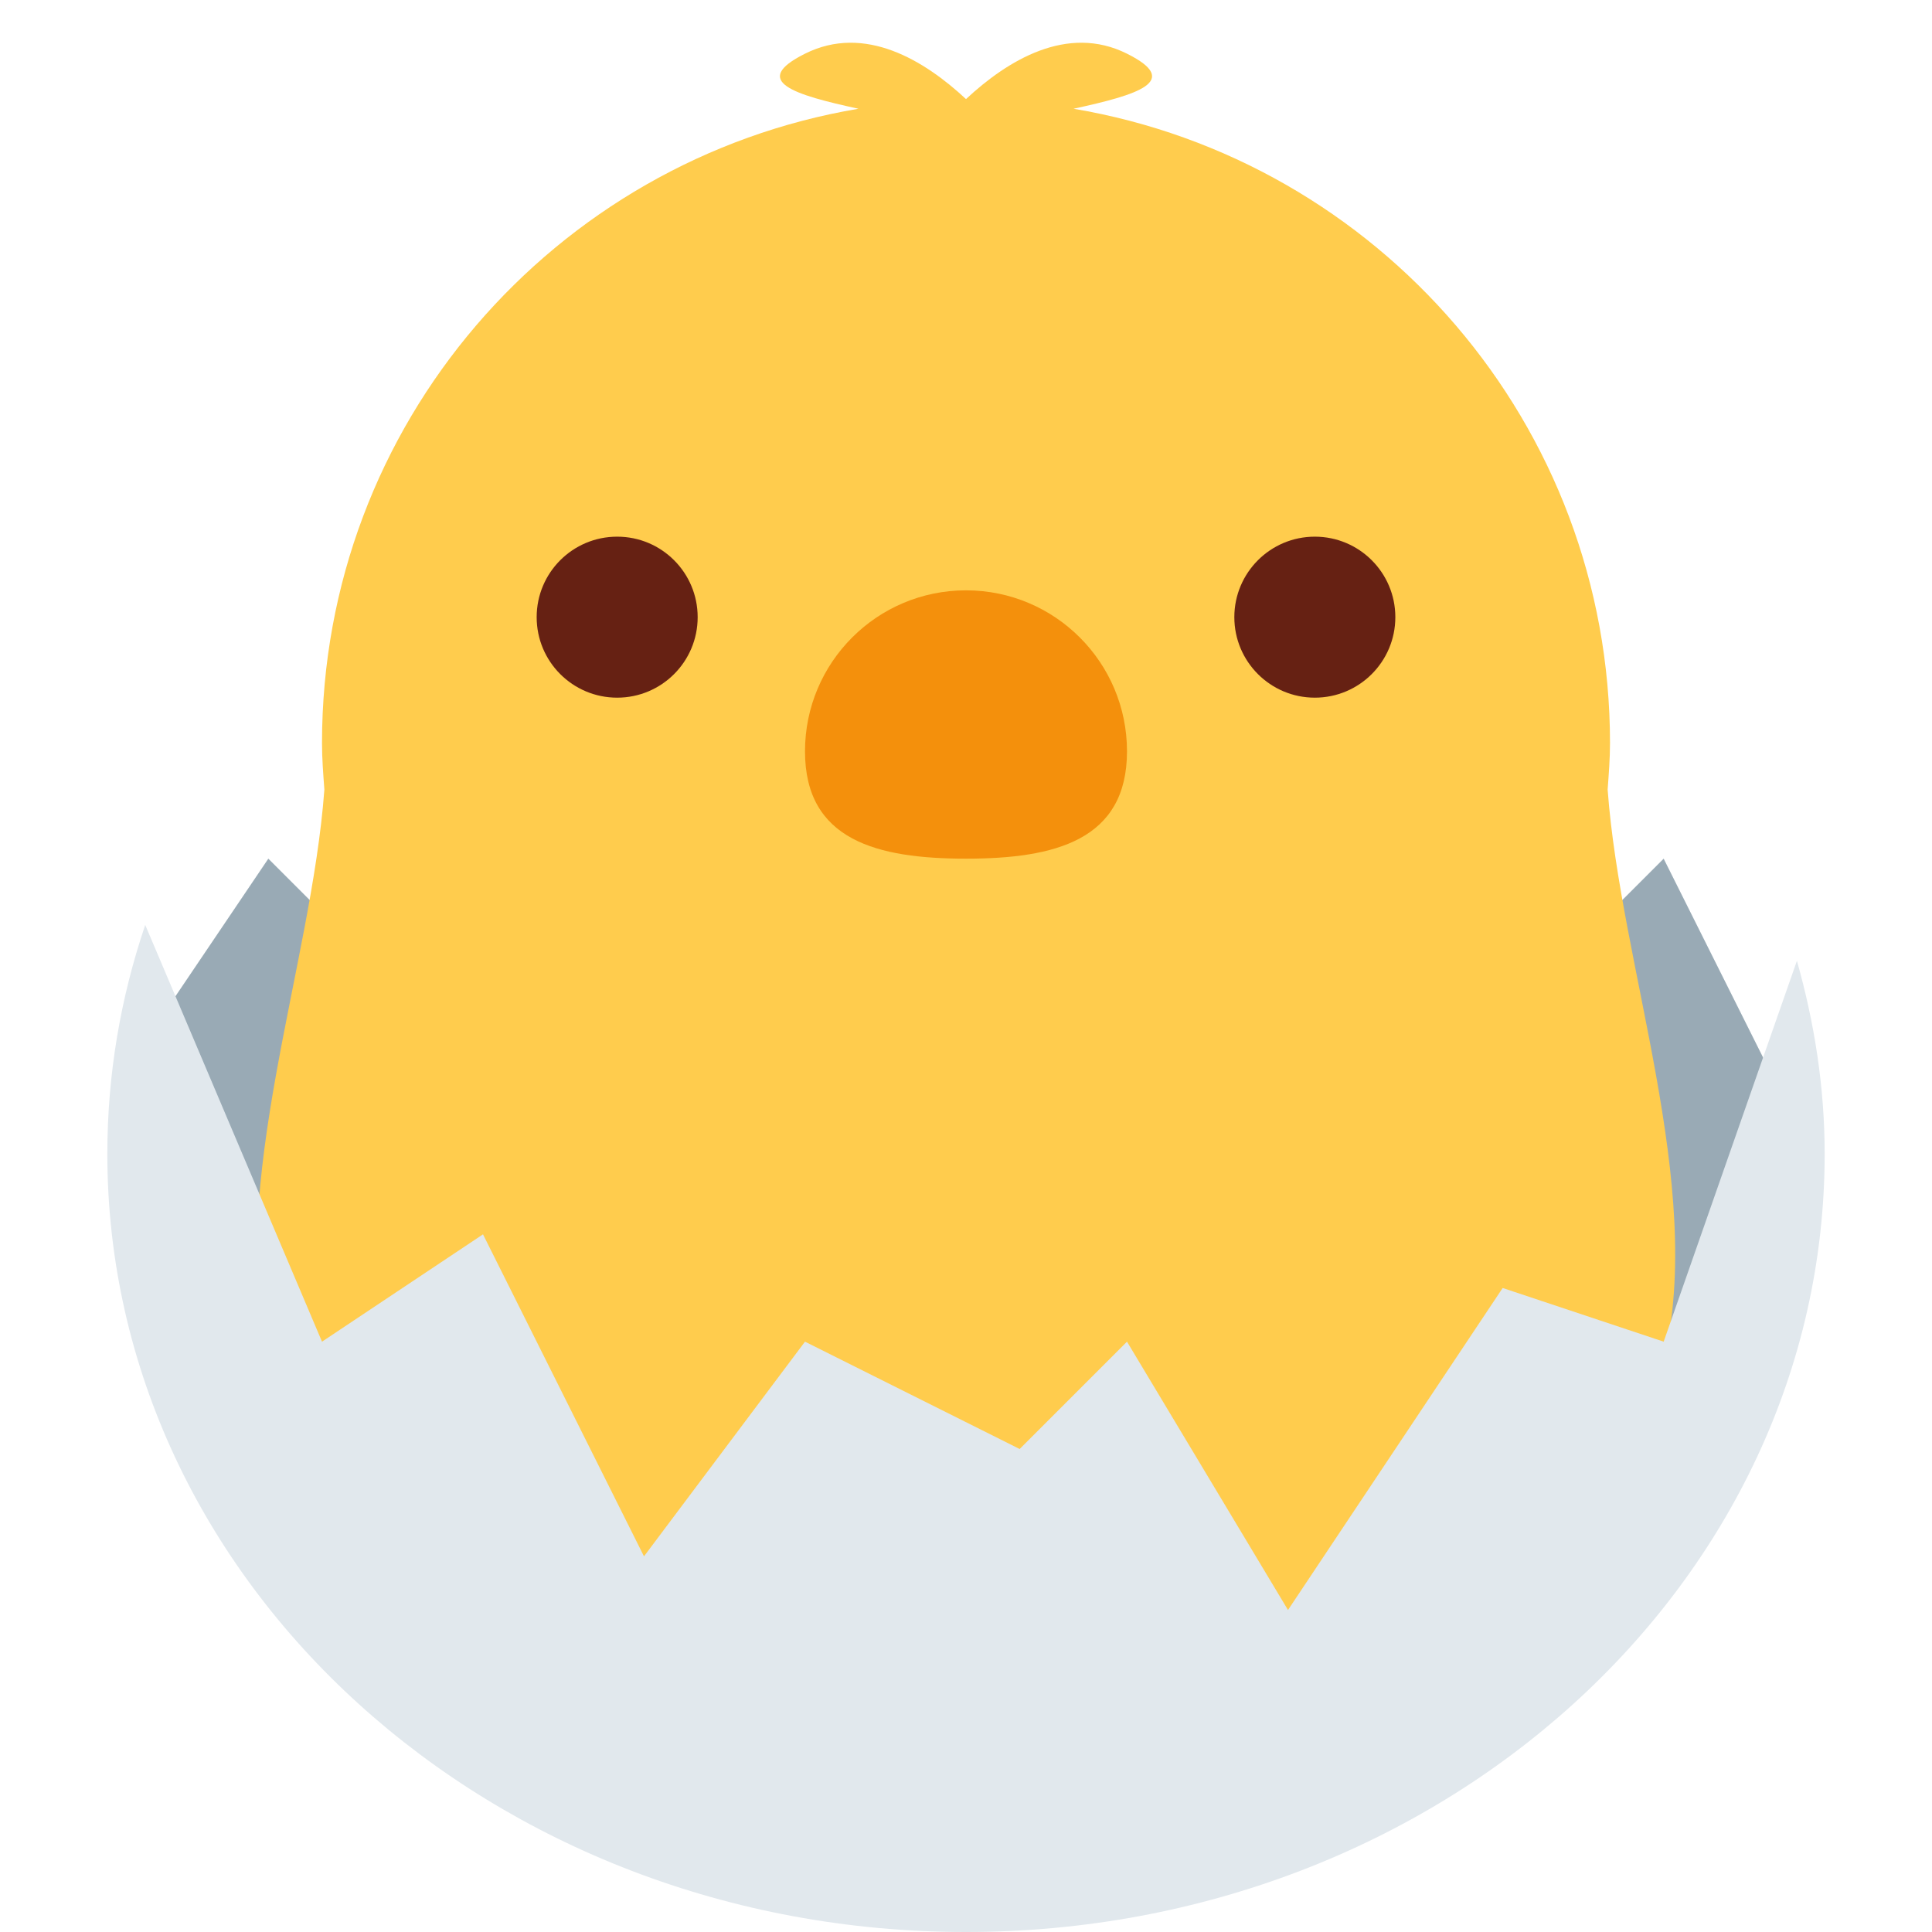
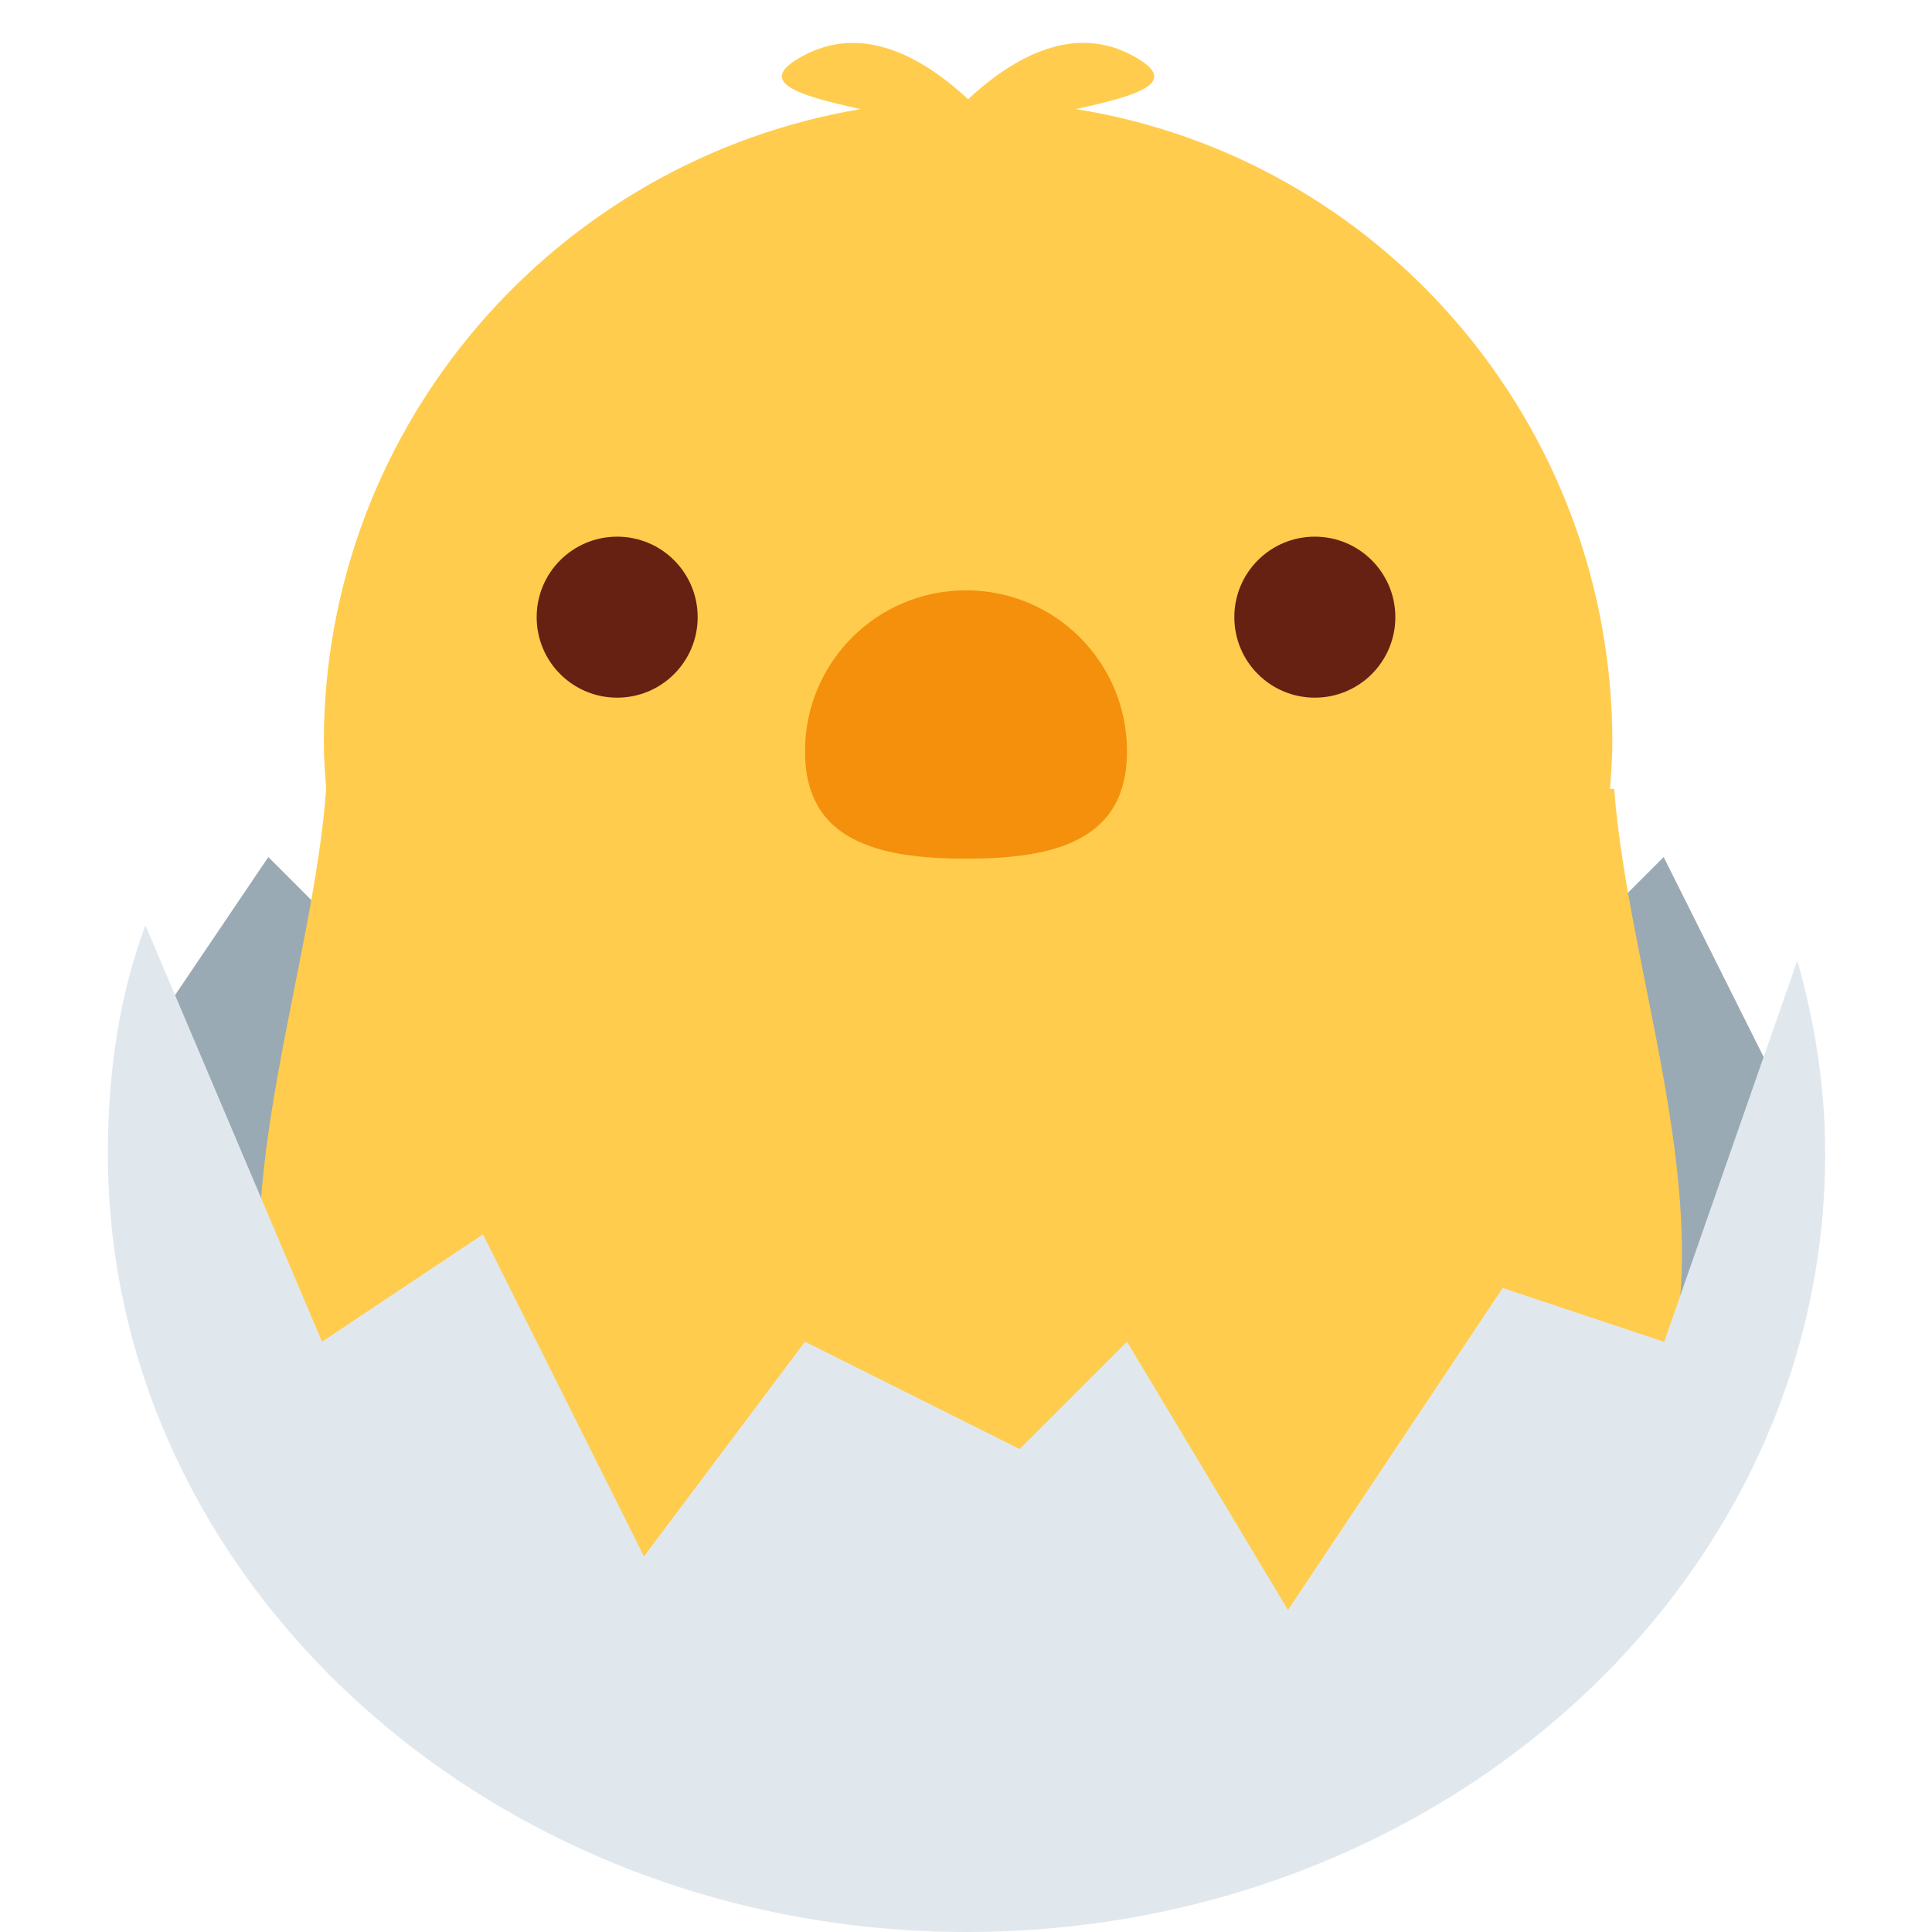
- <svg xmlns="http://www.w3.org/2000/svg" viewBox="0 0 45 45" style="enable-background:new 0 0 45 45;" xml:space="preserve" version="1.1" id="svg2">
-   <defs id="defs6">
-     <clipPath id="clipPath20" clipPathUnits="userSpaceOnUse">
-       <path id="path22" d="M 0,36 36,36 36,0 0,0 0,36 Z" />
+ <svg xmlns="http://www.w3.org/2000/svg" style="enable-background:new 0 0 45 45" xml:space="preserve" version="1.1" viewBox="0 0 45 45">
+   <defs>
+     <clipPath id="a" clipPathUnits="userSpaceOnUse">
+       <path d="m0 36h36v-36h-36v36z" />
    </clipPath>
  </defs>
-   <g transform="matrix(1.25,0,0,-1.25,0,45)" id="g10">
-     <g transform="translate(2.75,16.667)" id="g12">
-       <path id="path14" style="fill:#99aab5;fill-opacity:1;fill-rule:nonzero;stroke:none" d="m 0,0 2.25,3.333 3,-3 4,2 3,-3 4,6 4,-3 3,1 2,-3 3,3 2,-4 -2,-7 -11,-5 -11,2 -6,6 L 0,0 Z" />
+   <g transform="matrix(1.25,0,0,-1.25,0,45)">
+     <g transform="translate(2.75 16.7)">
+       <path d="m0 0 2.25 3.33 3-3 4 2 3-3 4 6 4-3 3 1 2-3 3 3 2-4-2-7-11-5-11 2-6 6l-0.2 4.7z" fill="#99aab5" />
    </g>
-     <g id="g16">
-       <g clip-path="url(#clipPath20)" id="g18">
-         <g transform="translate(29.9561,21.2876)" id="g24">
-           <path id="path26" style="fill:#ffcc4d;fill-opacity:1;fill-rule:nonzero;stroke:none" d="m 0,0 c 0.021,0.288 0.044,0.574 0.044,0.867 0,5.943 -4.324,10.864 -9.996,11.819 1.189,0.259 2.031,0.509 0.996,1.026 -1.115,0.558 -2.231,-0.129 -2.999,-0.845 l -10e-4,0 -0.001,0 c -0.769,0.716 -1.883,1.403 -2.999,0.845 -1.035,-0.517 -0.193,-0.767 0.996,-1.026 -5.671,-0.955 -9.996,-5.876 -9.996,-11.819 0,-0.293 0.023,-0.579 0.044,-0.867 -0.483,-6.601 -6.303,-16.288 11.956,-16.288 C 6.303,-16.288 0.482,-6.601 0,0" />
-         </g>
-         <g transform="translate(21,22)" id="g28">
-           <path id="path30" style="fill:#f4900c;fill-opacity:1;fill-rule:nonzero;stroke:none" d="m 0,0 c 0,-1.657 -1.343,-2 -3,-2 -1.657,0 -3,0.343 -3,2 0,1.657 1.343,3 3,3 1.657,0 3,-1.343 3,-3" />
-         </g>
-         <g transform="translate(13,24.5)" id="g32">
-           <path id="path34" style="fill:#662113;fill-opacity:1;fill-rule:nonzero;stroke:none" d="M 0,0 C 0,-0.829 -0.671,-1.5 -1.5,-1.5 -2.329,-1.5 -3,-0.829 -3,0 -3,0.829 -2.329,1.5 -1.5,1.5 -0.671,1.5 0,0.829 0,0" />
-         </g>
-         <g transform="translate(26,24.5)" id="g36">
-           <path id="path38" style="fill:#662113;fill-opacity:1;fill-rule:nonzero;stroke:none" d="M 0,0 C 0,-0.829 -0.672,-1.5 -1.5,-1.5 -2.328,-1.5 -3,-0.829 -3,0 -3,0.829 -2.328,1.5 -1.5,1.5 -0.672,1.5 0,0.829 0,0" />
-         </g>
-         <g transform="translate(31,11)" id="g40">
-           <path id="path42" style="fill:#e1e8ed;fill-opacity:1;fill-rule:nonzero;stroke:none" d="m 0,0 -3,1 -4,-6 -3,5 -2,-2 -4,2 -3,-4 -3,6 -3,-2 -3.294,7.765 C -28.751,6.416 -29,4.984 -29,3.5 -29,-4.509 -21.836,-11 -13,-11 -4.164,-11 3,-4.509 3,3.5 3,4.744 2.809,5.944 2.483,7.097 L 0,0 Z" />
-         </g>
+     <g clip-path="url(#a)">
+       <g transform="translate(30 21.3)">
+         <path d="m0 0c0.021 0.288 0.044 0.574 0.044 0.867 0 5.94-4.32 10.9-10 11.8 1.19 0.259 2.03 0.509 0.996 1.03-1.12 0.558-2.23-0.129-3-0.845h-0.001-0.001c-0.769 0.716-1.88 1.4-3 0.845-1.04-0.517-0.193-0.767 0.996-1.03-5.67-0.955-10-5.88-10-11.8 0-0.293 0.023-0.579 0.044-0.867-0.483-6.6-6.3-16.3 12-16.3s12.5 9.7 12 16.3" fill="#ffcc4d" />
+       </g>
+       <g transform="translate(21,22)">
+         <path d="m0 0c0-1.66-1.34-2-3-2s-3 0.343-3 2 1.34 3 3 3 3-1.34 3-3" fill="#f4900c" />
+       </g>
+       <g transform="translate(13,24.5)">
+         <path d="m0 0c0-0.829-0.671-1.5-1.5-1.5-0.83 0-1.5 0.671-1.5 1.5s0.67 1.5 1.5 1.5c0.829 0 1.5-0.671 1.5-1.5" fill="#662113" />
+       </g>
+       <g transform="translate(26,24.5)">
+         <path d="m0 0c0-0.829-0.672-1.5-1.5-1.5-0.83 0-1.5 0.671-1.5 1.5s0.67 1.5 1.5 1.5c0.828 0 1.5-0.671 1.5-1.5" fill="#662113" />
+       </g>
+       <g transform="translate(31,11)">
+         <path d="m0 0-3 1-4-6-3 5-2-2-4 2-3-4-3 6-3-2-3.29 7.76c-0.5-1.34-0.7-2.78-0.7-4.26 0-8.01 7.2-14.5 16-14.5 8.84 0 16 6.49 16 14.5 0 1.24-0.19 2.44-0.52 3.6l-2.48-7.1z" fill="#e1e8ed" />
      </g>
    </g>
  </g>
</svg>
